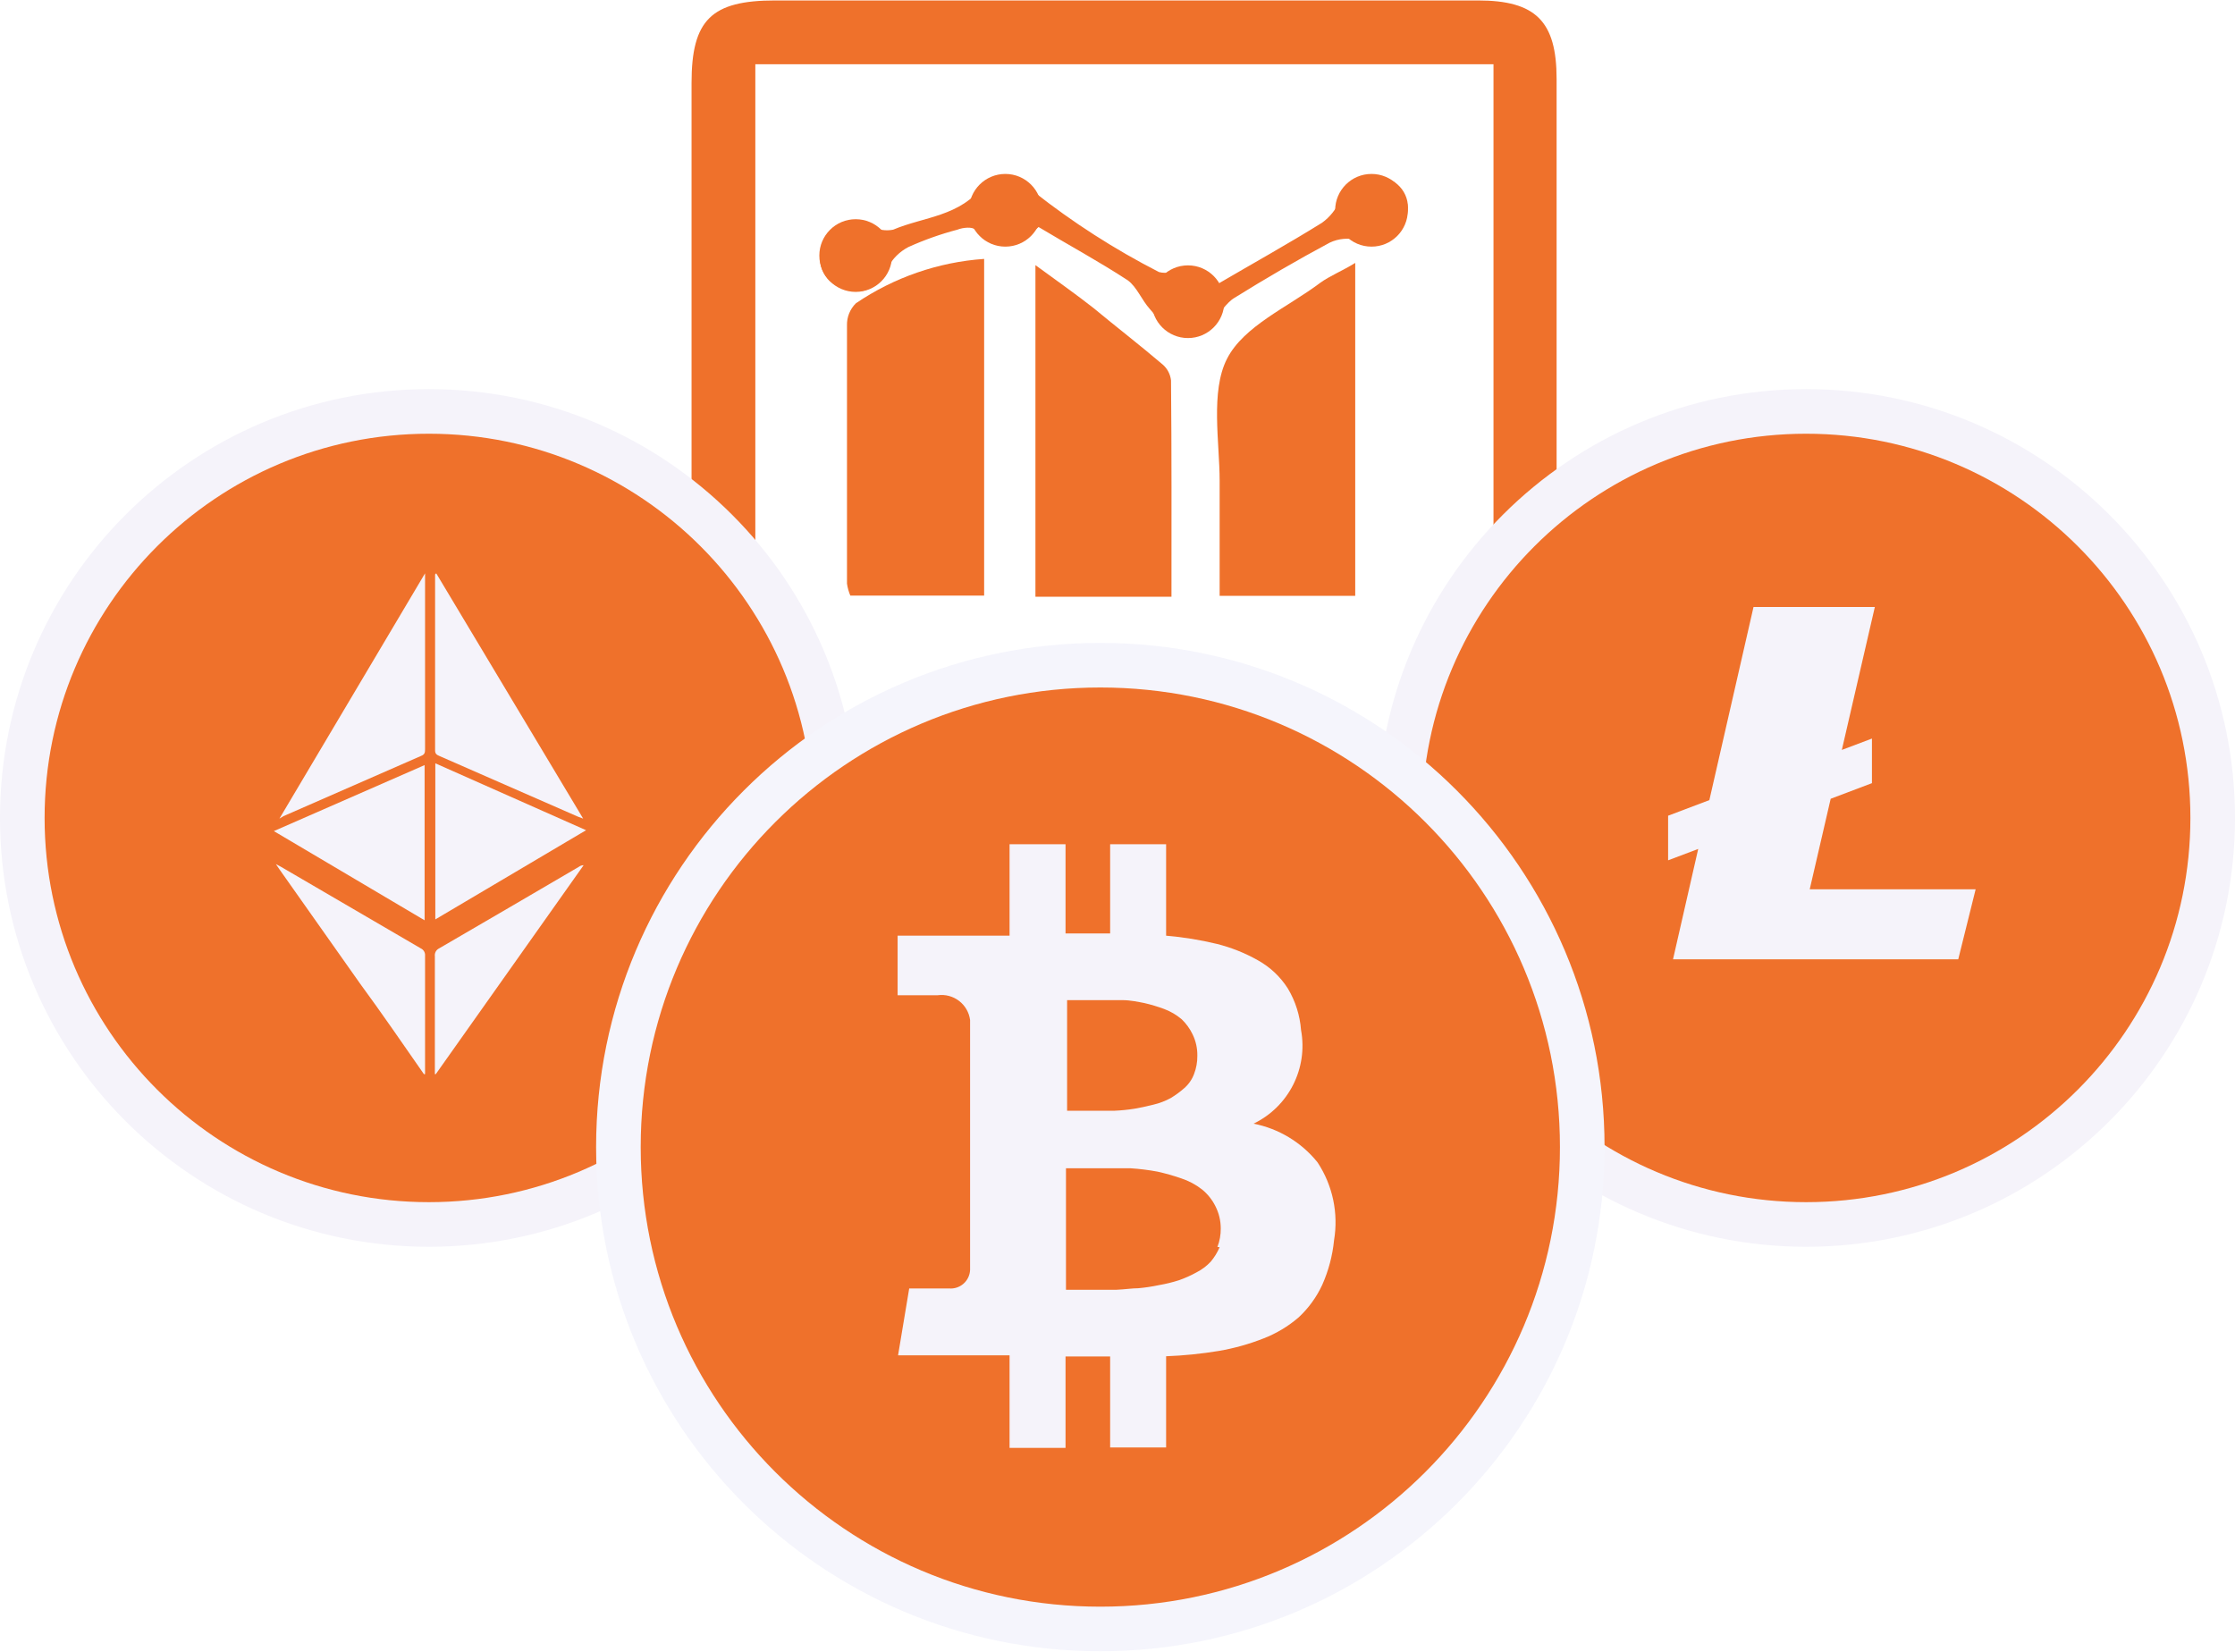
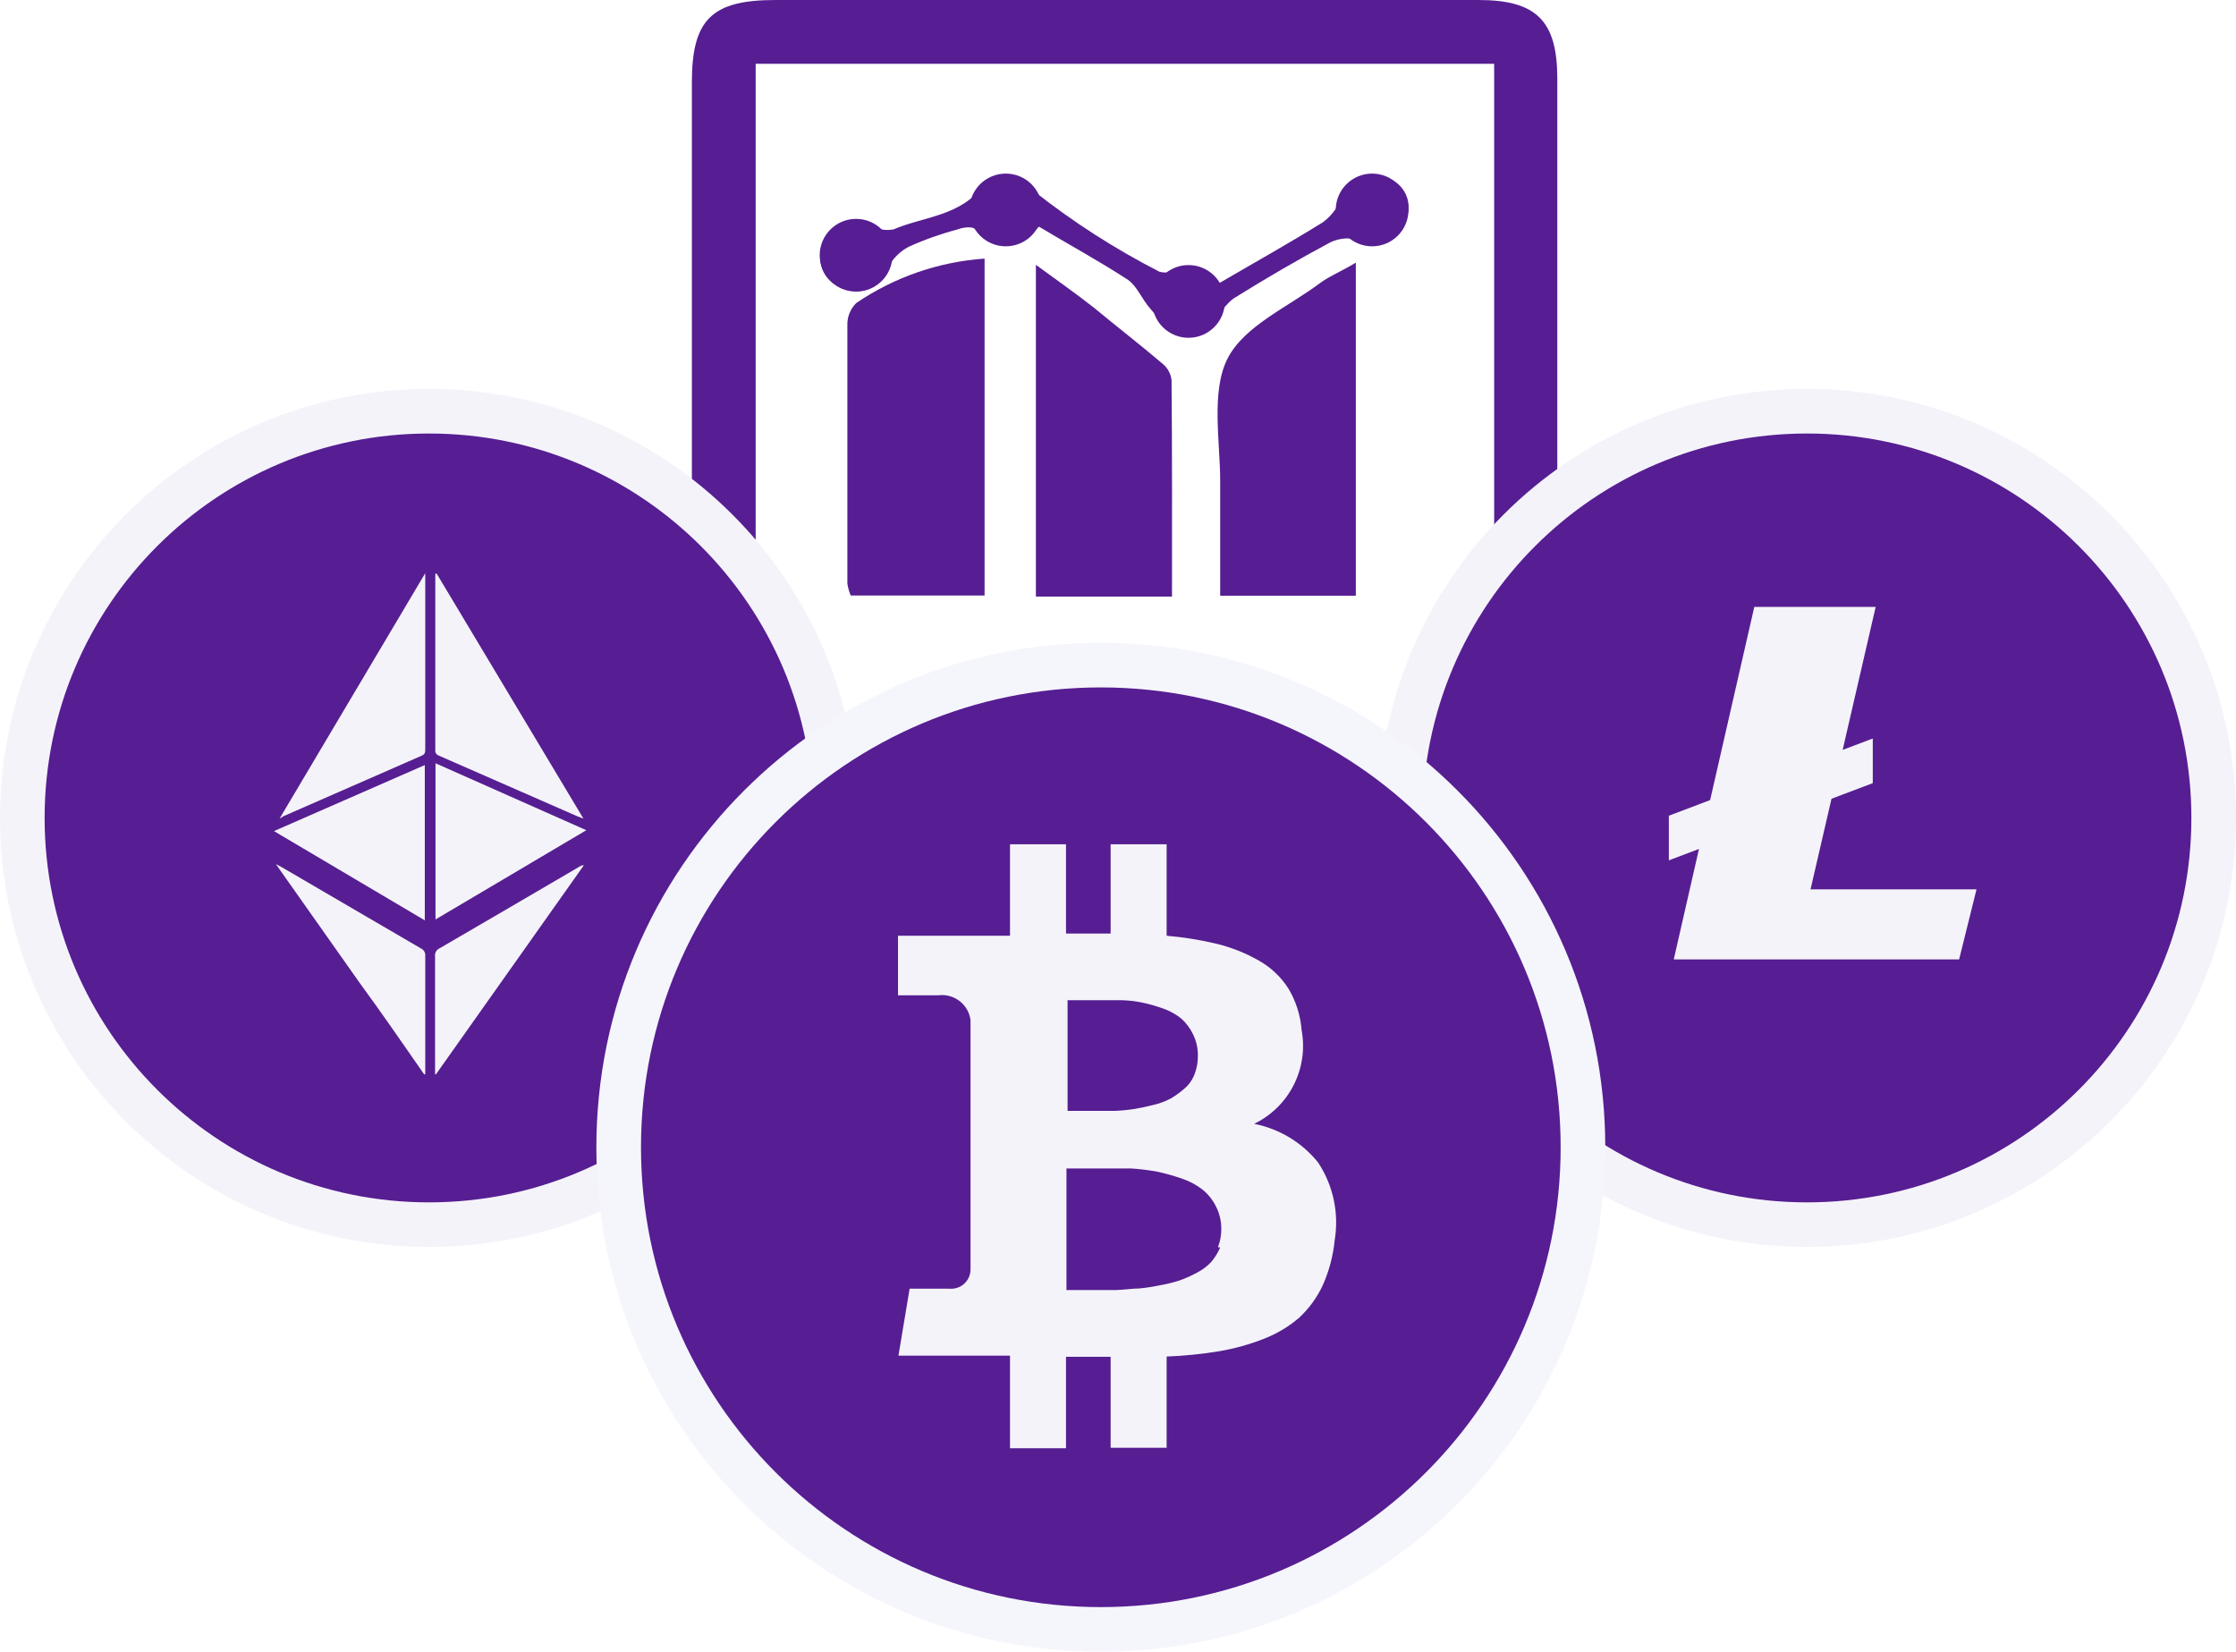
- <svg xmlns="http://www.w3.org/2000/svg" id="Layer_1" data-name="Layer 1" viewBox="0 0 100.22 74.05">
+ <svg xmlns="http://www.w3.org/2000/svg" id="Layer_1" data-name="Layer 1" viewBox="0 0 100.22 74.03">
  <defs>
-     <style>.cls-1{fill:#ef712b;}.cls-2,.cls-4{fill:none;stroke-width:4px;}.cls-2{stroke:#f5f3fa;}.cls-3{fill:#f5f3fa;}.cls-4{stroke:#f5f5fc;}</style>
+     <style>.cls-1{fill:#561e92;}.cls-2{fill:#ef712b;}.cls-3,.cls-5{fill:none;stroke-width:4px;}.cls-3{stroke:#f5f3fa;}.cls-4{fill:#f5f3fa;}.cls-5{stroke:#f5f5fc;}</style>
  </defs>
-   <path class="cls-1" d="M89.37,59q0-9.84,0-19.67c0-2.83.89-3.7,3.75-3.7h31.51c2.59,0,3.53.93,3.53,3.52,0,10.38,0,20.75,0,31.12a3,3,0,0,1-.77,1.92q-4.73,4.86-9.57,9.57a2.8,2.8,0,0,1-1.79.73c-7.77,0-15.54,0-23.31,0-2.31,0-3.32-1-3.32-3.34Q89.37,69.07,89.37,59ZM114.3,79.65V72.47c0-3,.83-3.81,3.77-3.81h7.26V38.49H92.23V79.65Zm2.9-8.18V78l6.46-6.53Z" transform="translate(-58.36 -35.61)" />
-   <path class="cls-1" d="M102.49,47.22v15.1h-6a2.13,2.13,0,0,1-.15-.54c0-3.86,0-7.71,0-11.57a1.34,1.34,0,0,1,.4-1A11.68,11.68,0,0,1,102.49,47.22Z" transform="translate(-58.36 -35.61)" />
-   <path class="cls-1" d="M113.05,62.33c0-1.71,0-3.44,0-5.16s-.42-4,.33-5.47,2.72-2.31,4.17-3.4c.44-.32,1-.54,1.58-.9V62.33Z" transform="translate(-58.36 -35.61)" />
-   <path class="cls-1" d="M110.89,62.37h-6.1V47.5c1,.73,1.81,1.3,2.6,1.92,1,.83,2.09,1.67,3.11,2.54a1.1,1.1,0,0,1,.37.71C110.9,55.87,110.89,59.07,110.89,62.37Z" transform="translate(-58.36 -35.61)" />
-   <path class="cls-1" d="M112.87,48.4c1.71-1,3.26-1.86,4.77-2.8a2.38,2.38,0,0,0,.8-1c.42-.94,1.08-1.4,2.06-1a1.36,1.36,0,0,1,.86,1.9,1.47,1.47,0,0,1-2.11.88,1.82,1.82,0,0,0-1.26.11c-1.46.78-2.88,1.61-4.28,2.48-.38.23-.62.7-1,1s-1.08.72-1.54.64-.86-.71-1.24-1.13-.59-1-1-1.3c-1.3-.85-2.67-1.59-4-2.39-.94.88-1.86,1.19-2.84.12-.13-.14-.55-.1-.8,0a14,14,0,0,0-2.2.78,2.19,2.19,0,0,0-.91.9c-.46.93-1.12,1.34-2.1.92a1.37,1.37,0,0,1-.76-2,1.44,1.44,0,0,1,2.15-.74,1.4,1.4,0,0,0,.94.14c1.39-.59,3-.58,4.06-2,.51-.74,1.47-.29,2.25.3a34.27,34.27,0,0,0,5.61,3.6C111,48,112.16,47.3,112.87,48.4Z" transform="translate(-58.36 -35.61)" />
-   <path class="cls-1" d="M109.77,67.91v2.71c-.39,0-.76.07-1.14.07H97.2c-.21,0-.43,0-.65,0-.83-.08-1.42-.49-1.41-1.38s.58-1.39,1.51-1.39h13.12Z" transform="translate(-58.36 -35.61)" />
-   <path class="cls-1" d="M109.76,73v2.75H96.63a1.31,1.31,0,0,1-1.49-1.28A1.24,1.24,0,0,1,96.45,73C100.86,73,105.26,73,109.76,73Z" transform="translate(-58.36 -35.61)" />
-   <circle class="cls-2" cx="19.23" cy="36.68" r="17.23" />
-   <circle class="cls-1" cx="19.23" cy="36.68" r="17.23" />
-   <circle class="cls-2" cx="80.99" cy="36.68" r="17.23" />
-   <circle class="cls-1" cx="80.99" cy="36.68" r="17.23" />
-   <path class="cls-3" d="M77.9,83.78l6.63-9.37a.35.35,0,0,0-.21.07c-2.09,1.22-4.18,2.45-6.27,3.66a.34.34,0,0,0-.19.35v5.29Z" transform="translate(-58.36 -35.61)" />
-   <path class="cls-3" d="M77.42,83.78c0-1.77,0-3.54,0-5.31a.33.33,0,0,0-.19-.33l-6.29-3.67-.21-.11.15.22,3.62,5.13c1,1.36,1.92,2.71,2.87,4.07Z" transform="translate(-58.36 -35.61)" />
-   <path class="cls-3" d="M77.87,61.37s0,.05,0,.07v7.82c0,.15.07.2.19.25l6.21,2.72.24.09-6.59-11Z" transform="translate(-58.36 -35.61)" />
-   <path class="cls-3" d="M71.07,72.21l6.19-2.71c.15-.06.16-.16.16-.29V61.55c0-.06,0-.12,0-.23l-6.53,11Z" transform="translate(-58.36 -35.61)" />
-   <path class="cls-3" d="M77.88,76.84l6.76-4-6.76-3Z" transform="translate(-58.36 -35.61)" />
-   <path class="cls-3" d="M70.64,72.88l6.76,4V69.92Z" transform="translate(-58.36 -35.61)" />
-   <polygon class="cls-3" points="81.15 39.88 82.09 35.82 83.94 35.12 83.94 33.12 82.59 33.63 84.07 27.22 78.63 27.22 76.65 35.88 74.8 36.58 74.8 38.58 76.15 38.07 75.02 43.02 87.81 43.02 88.59 39.88 81.15 39.88" />
-   <circle class="cls-4" cx="49.34" cy="51.44" r="20.61" />
-   <circle class="cls-1" cx="49.34" cy="51.44" r="20.61" />
-   <path class="cls-3" d="M117.42,87.71A4.89,4.89,0,0,0,114.57,86a3.88,3.88,0,0,0,2.13-4.2,4.25,4.25,0,0,0-.59-1.86,3.75,3.75,0,0,0-1.35-1.27,7.37,7.37,0,0,0-1.83-.73,15.09,15.09,0,0,0-2.28-.37v-4.1h-2.51v4l-2,0v-4h-2.51v4.1l-1.57,0-3.45,0v2.67h1.8a1.29,1.29,0,0,1,1.45,1.11v4.67h0v6.54a.87.87,0,0,1-.94.83H99.13l-.5,3h5v4.15h2.51v-4.1l2,0v4.08h2.51V96.43a18.91,18.91,0,0,0,2.37-.24,10.11,10.11,0,0,0,2-.56,5.4,5.4,0,0,0,1.58-.95,4.67,4.67,0,0,0,1.05-1.45,6.49,6.49,0,0,0,.53-2,4.88,4.88,0,0,0-.73-3.48Zm-11.21-7.25h.64l.88,0c.23,0,.55,0,.94,0s.73.08,1,.13a7.3,7.3,0,0,1,.9.27,2.64,2.64,0,0,1,.78.46,2.33,2.33,0,0,1,.49.68,2.11,2.11,0,0,1,.21.95,2.19,2.19,0,0,1-.15.83,1.56,1.56,0,0,1-.44.63,4.19,4.19,0,0,1-.6.44,3.11,3.11,0,0,1-.79.3q-.48.12-.84.18a8,8,0,0,1-.89.09l-.82,0q-.27,0-.75,0h-.56v-5Zm6.84,11.08a2.64,2.64,0,0,1-.4.65,2.33,2.33,0,0,1-.64.48,5.23,5.23,0,0,1-.78.35,6.6,6.6,0,0,1-.9.22,7.82,7.82,0,0,1-.93.14c-.26,0-.58.05-1,.07l-.86,0h-1.38V88l.77,0h1c.27,0,.64,0,1.12,0a10.2,10.2,0,0,1,1.21.15,9.76,9.76,0,0,1,1.06.3,3.07,3.07,0,0,1,.94.5,2.26,2.26,0,0,1,.6.75,2.19,2.19,0,0,1,.24,1,2.23,2.23,0,0,1-.15.83Zm0,0" transform="translate(-58.36 -35.61)" />
-   <circle class="cls-1" cx="38.37" cy="11.46" r="1.63" />
-   <circle class="cls-1" cx="45.08" cy="9.43" r="1.63" />
-   <circle class="cls-1" cx="53.27" cy="13.53" r="1.63" />
-   <circle class="cls-1" cx="61.5" cy="9.43" r="1.63" />
+   <path class="cls-1" d="M31.01,23.39V3.72c0-2.83.89-3.7,3.75-3.7H66.27c2.59,0,3.53.93,3.53,3.52V34.66a3,3,0,0,1-.77,1.92q-4.73,4.86-9.57,9.57a2.8,2.8,0,0,1-1.79.73H34.36c-2.31,0-3.32-1-3.32-3.34Q31.01,33.46,31.01,23.39ZM55.94,44.04V36.86c0-3,.83-3.81,3.77-3.81h7.26V2.88H33.87V44.04Zm2.9-8.18v6.53l6.46-6.53Z" transform="translate(0 -0.02)" />
+   <path class="cls-1" d="M44.13,11.61v15.1h-6a2.129,2.129,0,0,1-.15-.54V14.6a1.34,1.34,0,0,1,.4-1A11.68,11.68,0,0,1,44.13,11.61Z" transform="translate(0 -0.02)" />
+   <path class="cls-1" d="M54.69,26.72V21.56c0-1.72-.42-4,.33-5.47s2.72-2.31,4.17-3.4c.44-.32,1-.54,1.58-.9V26.72Z" transform="translate(0 -0.02)" />
+   <path class="cls-1" d="M52.53,26.76h-6.1V11.89c1,.73,1.81,1.3,2.6,1.92,1,.83,2.09,1.67,3.11,2.54a1.1,1.1,0,0,1,.37.71C52.54,20.26,52.53,23.46,52.53,26.76Z" transform="translate(0 -0.02)" />
+   <path class="cls-1" d="M54.51,12.79c1.71-1,3.26-1.86,4.77-2.8a2.38,2.38,0,0,0,.8-1c.42-.94,1.08-1.4,2.06-1A1.36,1.36,0,0,1,63,9.89a1.47,1.47,0,0,1-2.11.88,1.82,1.82,0,0,0-1.26.11c-1.46.78-2.88,1.61-4.28,2.48-.38.23-.62.7-1,1a2.498,2.498,0,0,1-1.54.64c-.46-.08-.86-.71-1.24-1.13s-.59-1-1-1.3c-1.3-.85-2.67-1.59-4-2.39-.94.88-1.86,1.19-2.84.12-.13-.14-.55-.1-.8,0a13.995,13.995,0,0,0-2.2.78,2.19,2.19,0,0,0-.91.9c-.46.93-1.12,1.34-2.1.92a1.37,1.37,0,0,1-.76-2,1.44,1.44,0,0,1,2.15-.74,1.4,1.4,0,0,0,.94.14c1.39-.59,3-.58,4.06-2,.51-.74,1.47-.29,2.25.3a34.279,34.279,0,0,0,5.61,3.6C52.64,12.39,53.8,11.69,54.51,12.79Z" transform="translate(0 -0.02)" />
+   <path class="cls-2" d="M51.41,32.3v2.71c-.39,0-.76.07-1.14.07H38.19c-.83-.08-1.42-.49-1.41-1.38a1.338,1.338,0,0,1,1.51-1.39H51.41Z" transform="translate(0 -0.02)" />
+   <path class="cls-2" d="M51.4,37.39v2.75H38.27a1.31,1.31,0,0,1-1.49-1.28,1.24,1.24,0,0,1,1.31-1.47Z" transform="translate(0 -0.02)" />
+   <circle class="cls-3" cx="19.23" cy="36.66" r="17.23" />
+   <circle class="cls-1" cx="19.23" cy="36.66" r="17.23" />
+   <circle class="cls-3" cx="80.99" cy="36.66" r="17.23" />
+   <circle class="cls-1" cx="80.99" cy="36.66" r="17.23" />
+   <path class="cls-4" d="M19.54,48.17l6.63-9.37a.35.35,0,0,0-.21.07c-2.09,1.22-4.18,2.45-6.27,3.66a.34.34,0,0,0-.19.35v5.29Z" transform="translate(0 -0.02)" />
+   <path class="cls-4" d="M19.06,48.17V42.86a.33.33,0,0,0-.19-.33l-6.29-3.67-.21-.11.15.22,3.62,5.13c1,1.36,1.92,2.71,2.87,4.07Z" transform="translate(0 -0.02)" />
+   <path class="cls-4" d="M19.51,25.76v7.89c0,.15.07.2.19.25l6.21,2.72.24.09-6.59-11Z" transform="translate(0 -0.02)" />
+   <path class="cls-4" d="M12.71,36.6l6.19-2.71c.15-.06.16-.16.16-.29V25.71l-6.53,11Z" transform="translate(0 -0.02)" />
+   <path class="cls-4" d="M19.52,41.23l6.76-4-6.76-3Z" transform="translate(0 -0.02)" />
+   <path class="cls-4" d="M12.28,37.27l6.76,4V34.31Z" transform="translate(0 -0.02)" />
+   <polygon class="cls-4" points="81.15 39.86 82.09 35.8 83.94 35.1 83.94 33.1 82.59 33.61 84.07 27.2 78.63 27.2 76.65 35.86 74.8 36.56 74.8 38.56 76.15 38.05 75.02 43 87.81 43 88.59 39.86 81.15 39.86" />
+   <circle class="cls-5" cx="49.34" cy="51.42" r="20.61" />
+   <circle class="cls-1" cx="49.34" cy="51.42" r="20.61" />
+   <path class="cls-4" d="M59.06,52.1a4.89,4.89,0,0,0-2.85-1.71,3.88,3.88,0,0,0,2.13-4.2,4.249,4.249,0,0,0-.59-1.86,3.75,3.75,0,0,0-1.35-1.27,7.371,7.371,0,0,0-1.83-.73,15.091,15.091,0,0,0-2.28-.37v-4.1H49.78v4h-2v-4H45.27v4.1H40.25v2.67h1.8a1.29,1.29,0,0,1,1.45,1.107l0,.003v4.67h0v6.54a.87.87,0,0,1-.906.832L42.56,57.78H40.77l-.5,3h5v4.15h2.51v-4.1h2v4.08h2.51V60.82a18.913,18.913,0,0,0,2.37-.24,10.112,10.112,0,0,0,2-.56,5.401,5.401,0,0,0,1.58-.95,4.671,4.671,0,0,0,1.05-1.45,6.49,6.49,0,0,0,.53-2,4.88,4.88,0,0,0-.73-3.48ZM47.85,44.85h2.46a5.186,5.186,0,0,1,1,.13,7.309,7.309,0,0,1,.9.27,2.641,2.641,0,0,1,.78.46,2.331,2.331,0,0,1,.49.68,2.11,2.11,0,0,1,.21.95,2.191,2.191,0,0,1-.15.83,1.56,1.56,0,0,1-.44.63,4.194,4.194,0,0,1-.6.44,3.111,3.111,0,0,1-.79.3q-.48.12-.84.18a8.001,8.001,0,0,1-.89.09H47.85V44.85Zm6.84,11.08a2.638,2.638,0,0,1-.4.65,2.331,2.331,0,0,1-.64.48,5.227,5.227,0,0,1-.78.35,6.61,6.61,0,0,1-.9.22,7.824,7.824,0,0,1-.93.14c-.26,0-.58.05-1,.07H47.8V52.39h2.89a10.19,10.19,0,0,1,1.21.15,9.763,9.763,0,0,1,1.06.3,3.071,3.071,0,0,1,.94.5,2.261,2.261,0,0,1,.6.75,2.191,2.191,0,0,1,.24,1,2.232,2.232,0,0,1-.15.83Z" transform="translate(0 -0.02)" />
+   <circle class="cls-1" cx="38.37" cy="11.44" r="1.63" />
+   <circle class="cls-1" cx="45.08" cy="9.41" r="1.63" />
+   <circle class="cls-1" cx="53.27" cy="13.51" r="1.63" />
+   <circle class="cls-1" cx="61.5" cy="9.41" r="1.63" />
</svg>
